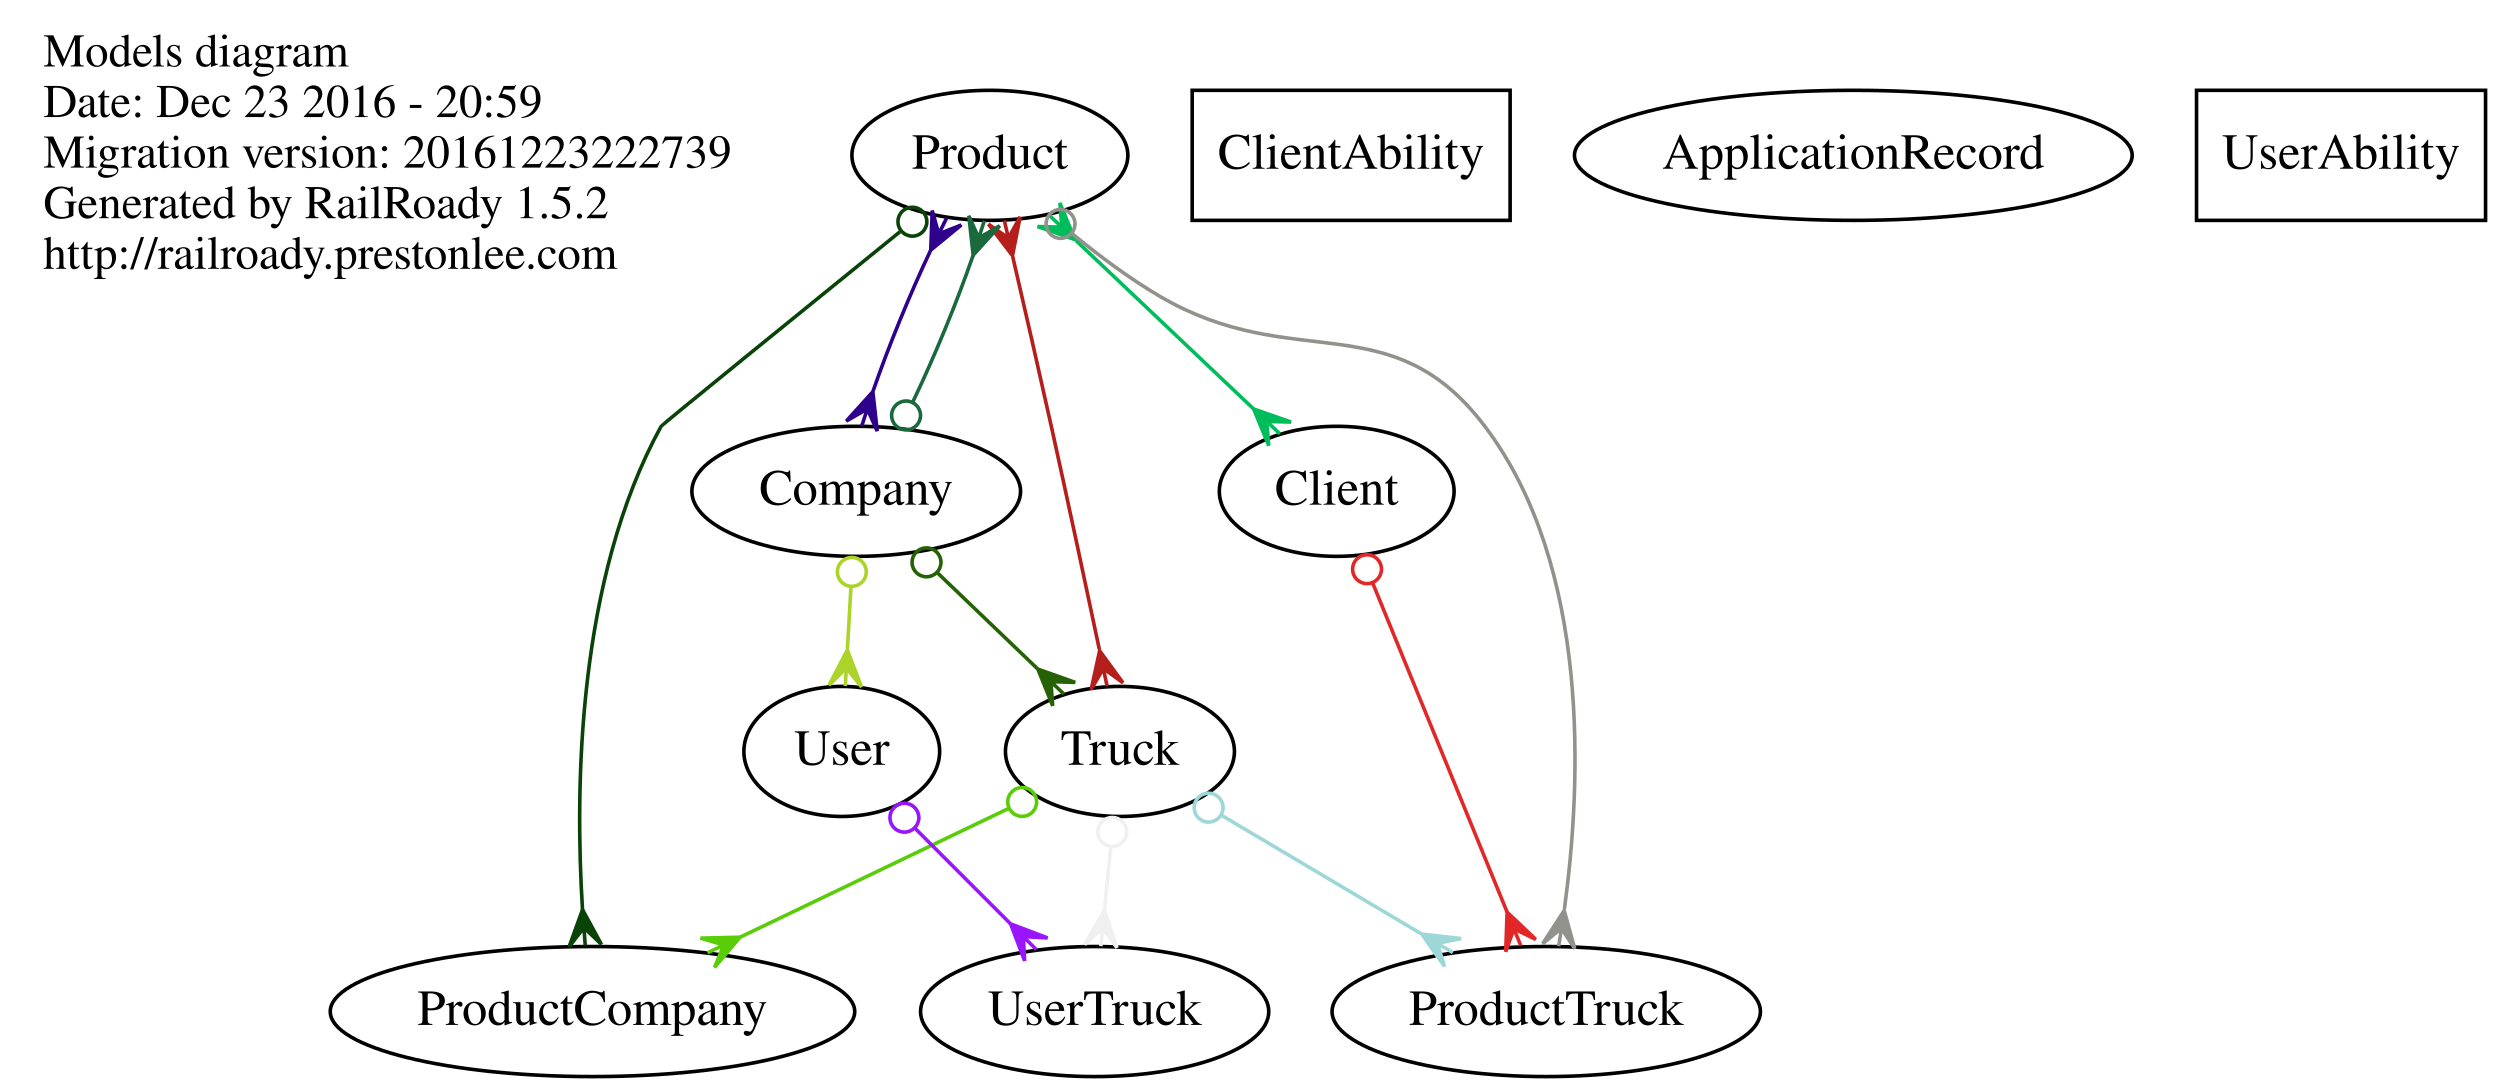
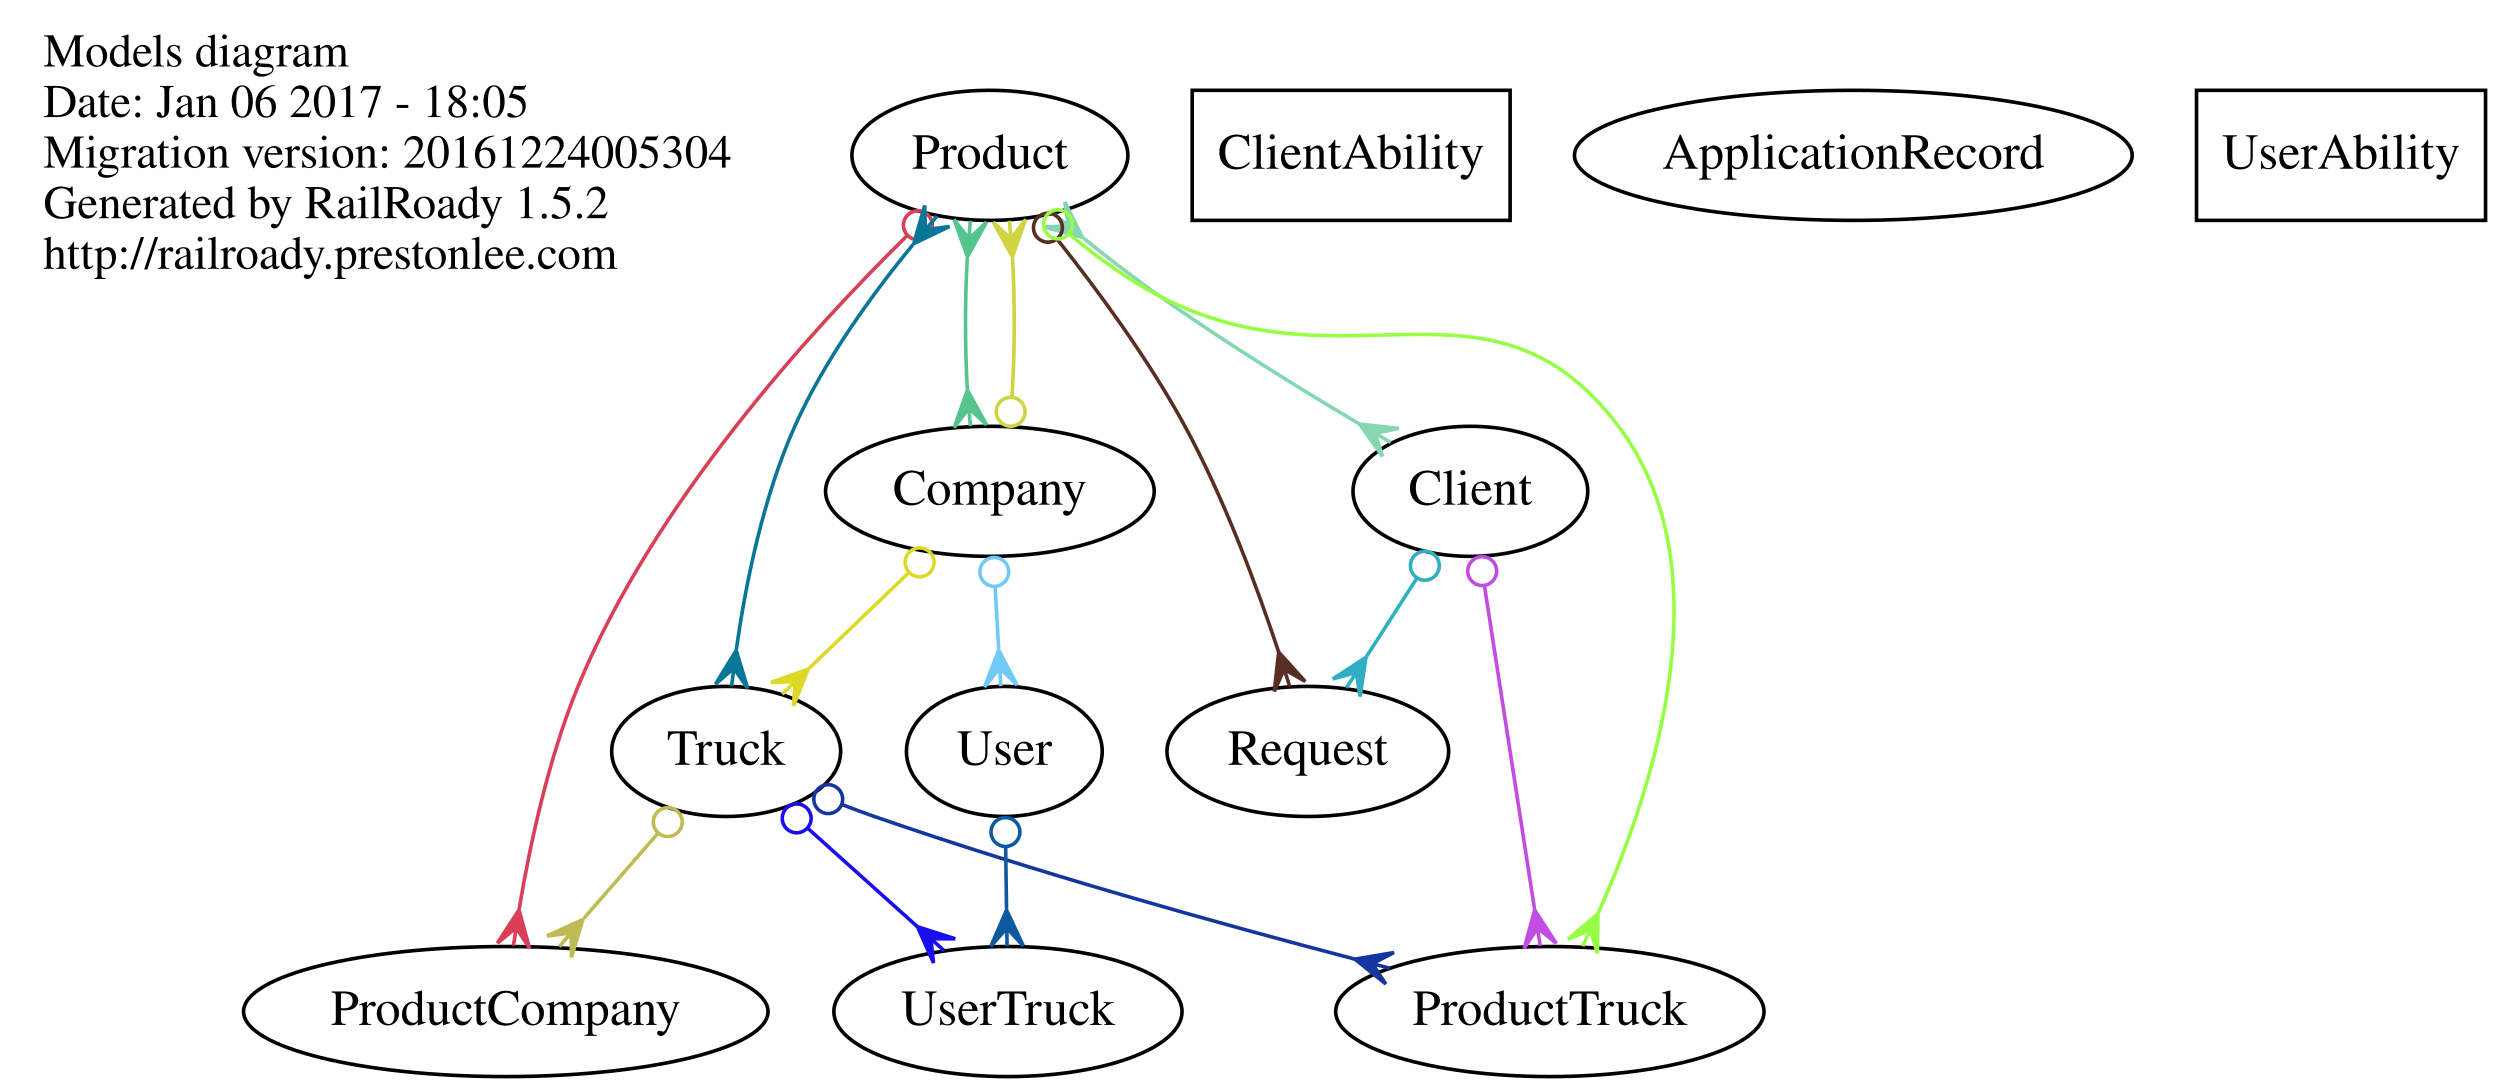
<svg xmlns="http://www.w3.org/2000/svg" width="692pt" height="302pt" viewBox="0.00 0.00 692.00 302.00">
  <g id="graph0" class="graph" transform="scale(1 1) rotate(0) translate(4 298)">
    <polygon fill="none" stroke="none" points="-4,4 -4,-298 688,-298 688,4 -4,4" />
    <g id="node1" class="node">
      <text text-anchor="start" x="8" y="-279.6" font-family="Times,serif" font-size="13.00">Models diagram</text>
-       <text text-anchor="start" x="8" y="-265.6" font-family="Times,serif" font-size="13.00">Date: Dec 23 2016 - 20:59</text>
-       <text text-anchor="start" x="8" y="-251.6" font-family="Times,serif" font-size="13.00">Migration version: 20161223222739</text>
+       <text text-anchor="start" x="8" y="-265.6" font-family="Times,serif" font-size="13.00">Date: Jan 06 2017 - 18:05</text>
+       <text text-anchor="start" x="8" y="-251.6" font-family="Times,serif" font-size="13.00">Migration version: 20161224005304</text>
      <text text-anchor="start" x="8" y="-237.6" font-family="Times,serif" font-size="13.00">Generated by RailRoady 1.5.2</text>
      <text text-anchor="start" x="8" y="-223.6" font-family="Times,serif" font-size="13.00">http://railroady.prestonlee.com</text>
    </g>
    <g id="node2" class="node">
-       <ellipse fill="none" stroke="black" cx="160" cy="-18" rx="72.588" ry="18" />
-       <text text-anchor="middle" x="160" y="-14.3" font-family="Times,serif" font-size="14.00">ProductCompany</text>
+       <ellipse fill="none" stroke="black" cx="136" cy="-18" rx="72.588" ry="18" />
+       <text text-anchor="middle" x="136" y="-14.3" font-family="Times,serif" font-size="14.00">ProductCompany</text>
    </g>
    <g id="node3" class="node">
      <ellipse fill="none" stroke="black" cx="270" cy="-255" rx="38.194" ry="18" />
      <text text-anchor="middle" x="270" y="-251.3" font-family="Times,serif" font-size="14.00">Product</text>
    </g>
    <g id="edge3" class="edge">
-       <path fill="none" stroke="#0a4307" d="M245.12,-233.86C218.266,-212.109 179.257,-180.468 179,-180 155.749,-137.717 155.119,-79.859 157.239,-46.251" />
-       <ellipse fill="none" stroke="#0a4307" cx="248.546" cy="-236.635" rx="4" ry="4" />
-       <polygon fill="#0a4307" stroke="#0a4307" points="157.242,-46.214 162.486,-36.583 157.621,-41.228 157.999,-36.242 157.999,-36.242 157.999,-36.242 157.621,-41.228 153.512,-35.901 157.242,-46.214 157.242,-46.214" />
+       <path fill="none" stroke="#da3f58" d="M247.145,-232.823C220.298,-206.433 176.792,-158.608 156,-108 147.838,-88.133 142.711,-64.338 139.694,-46.352" />
+       <ellipse fill="none" stroke="#da3f58" cx="250.061" cy="-235.65" rx="4" ry="4" />
+       <polygon fill="#da3f58" stroke="#da3f58" points="139.659,-46.13 142.563,-35.555 138.888,-41.19 138.117,-36.249 138.117,-36.249 138.117,-36.249 138.888,-41.19 133.671,-36.944 139.659,-46.13 139.659,-46.13" />
    </g>
    <g id="node6" class="node">
-       <ellipse fill="none" stroke="black" cx="366" cy="-162" rx="32.494" ry="18" />
-       <text text-anchor="middle" x="366" y="-158.3" font-family="Times,serif" font-size="14.00">Client</text>
+       <ellipse fill="none" stroke="black" cx="403" cy="-162" rx="32.494" ry="18" />
+       <text text-anchor="middle" x="403" y="-158.3" font-family="Times,serif" font-size="14.00">Client</text>
    </g>
    <g id="edge2" class="edge">
-       <path fill="none" stroke="#00bd5b" d="M293.915,-231.33C308.912,-217.115 328.142,-198.887 342.968,-184.833" />
-       <polygon fill="#00bd5b" stroke="#00bd5b" points="293.543,-231.684 283.189,-235.297 289.914,-235.123 286.285,-238.563 286.285,-238.563 286.285,-238.563 289.914,-235.123 289.381,-241.829 293.543,-231.684 293.543,-231.684" />
-       <polygon fill="#00bd5b" stroke="#00bd5b" points="343.016,-184.787 353.369,-181.173 346.645,-181.347 350.274,-177.907 350.274,-177.907 350.274,-177.907 346.645,-181.347 347.178,-174.642 343.016,-184.787 343.016,-184.787" />
+       <path fill="none" stroke="#84d7b0" d="M295.998,-232.003C302.71,-226.597 310.015,-220.946 317,-216 334.753,-203.43 355.491,-190.599 372.154,-180.711" />
+       <polygon fill="#84d7b0" stroke="#84d7b0" points="295.62,-232.312 285.032,-235.165 291.751,-235.48 287.882,-238.647 287.882,-238.647 287.882,-238.647 291.751,-235.48 290.733,-242.129 295.62,-232.312 295.62,-232.312" />
+       <polygon fill="#84d7b0" stroke="#84d7b0" points="372.327,-180.609 383.228,-179.42 376.637,-178.075 380.947,-175.54 380.947,-175.54 380.947,-175.54 376.637,-178.075 378.666,-171.661 372.327,-180.609 372.327,-180.609" />
    </g>
    <g id="node8" class="node">
-       <ellipse fill="none" stroke="black" cx="233" cy="-162" rx="45.492" ry="18" />
-       <text text-anchor="middle" x="233" y="-158.3" font-family="Times,serif" font-size="14.00">Company</text>
+       <ellipse fill="none" stroke="black" cx="270" cy="-162" rx="45.492" ry="18" />
+       <text text-anchor="middle" x="270" y="-158.3" font-family="Times,serif" font-size="14.00">Company</text>
    </g>
    <g id="edge4" class="edge">
-       <path fill="none" stroke="#2f008b" d="M253.579,-228.67C247.848,-216.556 241.92,-202.052 237.667,-189.759" />
-       <polygon fill="#2f008b" stroke="#2f008b" points="253.629,-228.771 254.037,-239.729 255.849,-233.251 258.069,-237.731 258.069,-237.731 258.069,-237.731 255.849,-233.251 262.101,-235.733 253.629,-228.771 253.629,-228.771" />
-       <polygon fill="#2f008b" stroke="#2f008b" points="237.606,-189.57 238.811,-178.67 236.068,-184.812 234.53,-180.055 234.53,-180.055 234.53,-180.055 236.068,-184.812 230.248,-181.439 237.606,-189.57 237.606,-189.57" />
+       <path fill="none" stroke="#54c58e" d="M263.746,-226.549C263.082,-215.083 263.085,-201.792 263.753,-190.339" />
+       <polygon fill="#54c58e" stroke="#54c58e" points="263.776,-226.917 260.103,-237.249 264.182,-231.9 264.589,-236.884 264.589,-236.884 264.589,-236.884 264.182,-231.9 269.074,-236.518 263.776,-226.917 263.776,-226.917" />
+       <polygon fill="#54c58e" stroke="#54c58e" points="263.78,-190.006 269.082,-180.407 264.188,-185.023 264.597,-180.04 264.597,-180.04 264.597,-180.04 264.188,-185.023 260.112,-179.672 263.78,-190.006 263.78,-190.006" />
    </g>
    <g id="node12" class="node">
-       <ellipse fill="none" stroke="black" cx="424" cy="-18" rx="59.29" ry="18" />
-       <text text-anchor="middle" x="424" y="-14.3" font-family="Times,serif" font-size="14.00">ProductTruck</text>
+       <ellipse fill="none" stroke="black" cx="358" cy="-90" rx="38.993" ry="18" />
+       <text text-anchor="middle" x="358" y="-86.3" font-family="Times,serif" font-size="14.00">Request</text>
+     </g>
+     <g id="edge5" class="edge">
+       <path fill="none" stroke="#592e22" d="M288.813,-231.552C300.044,-217.396 314.018,-198.375 324,-180 334.875,-159.981 343.89,-135.741 349.899,-117.616" />
+       <ellipse fill="none" stroke="#592e22" cx="286.059" cy="-234.971" rx="4" ry="4" />
+       <polygon fill="#592e22" stroke="#592e22" points="349.934,-117.505 357.283,-109.366 351.467,-112.746 353,-107.986 353,-107.986 353,-107.986 351.467,-112.746 348.717,-106.607 349.934,-117.505 349.934,-117.505" />
+     </g>
+     <g id="node13" class="node">
+       <ellipse fill="none" stroke="black" cx="425" cy="-18" rx="59.29" ry="18" />
+       <text text-anchor="middle" x="425" y="-14.3" font-family="Times,serif" font-size="14.00">ProductTruck</text>
    </g>
    <g id="edge1" class="edge">
-       <path fill="none" stroke="#91928b" d="M292.929,-233.182C300.282,-227.146 308.683,-220.875 317,-216 354.166,-194.213 381.005,-214.355 407,-180 436.382,-141.168 433.781,-81.158 429.03,-46.419" />
-       <ellipse fill="none" stroke="#91928b" cx="289.558" cy="-236.031" rx="4" ry="4" />
-       <polygon fill="#91928b" stroke="#91928b" points="428.961,-45.972 431.897,-35.407 428.205,-41.03 427.449,-36.087 427.449,-36.087 427.449,-36.087 428.205,-41.03 423.001,-36.768 428.961,-45.972 428.961,-45.972" />
+       <path fill="none" stroke="#97fd45" d="M292.263,-232.942C299.689,-226.787 308.298,-220.509 317,-216 369.091,-189.009 408.621,-226.801 444,-180 473.659,-140.765 453.973,-80.074 438.49,-45.502" />
+       <ellipse fill="none" stroke="#97fd45" cx="288.838" cy="-235.894" rx="4" ry="4" />
+       <polygon fill="#97fd45" stroke="#97fd45" points="438.316,-45.131 438.155,-34.167 436.198,-40.602 434.079,-36.074 434.079,-36.074 434.079,-36.074 436.198,-40.602 430.003,-37.98 438.316,-45.131 438.316,-45.131" />
    </g>
    <g id="node4" class="node">
      <polygon fill="none" stroke="black" points="414,-273 326,-273 326,-237 414,-237 414,-273" />
      <text text-anchor="middle" x="370" y="-251.3" font-family="Times,serif" font-size="14.00">ClientAbility</text>
    </g>
    <g id="node5" class="node">
-       <ellipse fill="none" stroke="black" cx="306" cy="-90" rx="31.695" ry="18" />
-       <text text-anchor="middle" x="306" y="-86.3" font-family="Times,serif" font-size="14.00">Truck</text>
+       <ellipse fill="none" stroke="black" cx="197" cy="-90" rx="31.695" ry="18" />
+       <text text-anchor="middle" x="197" y="-86.3" font-family="Times,serif" font-size="14.00">Truck</text>
+     </g>
+     <g id="edge9" class="edge">
+       <path fill="none" stroke="#bfbb54" d="M178.203,-67.43C171.727,-59.998 164.421,-51.615 157.731,-43.937" />
+       <ellipse fill="none" stroke="#bfbb54" cx="180.834" cy="-70.449" rx="4" ry="4" />
+       <polygon fill="#bfbb54" stroke="#bfbb54" points="157.351,-43.501 154.174,-33.005 154.066,-39.731 150.781,-35.962 150.781,-35.962 150.781,-35.962 154.066,-39.731 147.388,-38.918 157.351,-43.501 157.351,-43.501" />
+     </g>
+     <g id="edge7" class="edge">
+       <path fill="none" stroke="#077697" d="M199.805,-118.222C202.385,-136.332 207.202,-160.318 216,-180 224.17,-198.276 237.361,-216.471 248.66,-230.245" />
+       <polygon fill="#077697" stroke="#077697" points="199.773,-117.975 202.964,-107.484 199.137,-113.016 198.501,-108.056 198.501,-108.056 198.501,-108.056 199.137,-113.016 194.037,-108.629 199.773,-117.975 199.773,-117.975" />
+       <polygon fill="#077697" stroke="#077697" points="248.936,-230.572 251.952,-241.115 252.163,-234.392 255.389,-238.211 255.389,-238.211 255.389,-238.211 252.163,-234.392 258.827,-235.308 248.936,-230.572 248.936,-230.572" />
+     </g>
+     <g id="node7" class="node">
+       <ellipse fill="none" stroke="black" cx="275" cy="-18" rx="48.192" ry="18" />
+       <text text-anchor="middle" x="275" y="-14.3" font-family="Times,serif" font-size="14.00">UserTruck</text>
    </g>
    <g id="edge8" class="edge">
-       <path fill="none" stroke="#59cd08" d="M275.275,-74.269C253.656,-63.904 224.491,-49.92 200.905,-38.612" />
-       <ellipse fill="none" stroke="#59cd08" cx="278.936" cy="-76.024" rx="4" ry="4" />
-       <polygon fill="#59cd08" stroke="#59cd08" points="200.856,-38.589 193.784,-30.207 196.347,-36.427 191.839,-34.265 191.839,-34.265 191.839,-34.265 196.347,-36.427 189.893,-38.323 200.856,-38.589 200.856,-38.589" />
+       <path fill="none" stroke="#190eed" d="M219.573,-68.742C229.073,-60.217 240.164,-50.263 249.918,-41.51" />
+       <ellipse fill="none" stroke="#190eed" cx="216.519" cy="-71.483" rx="4" ry="4" />
+       <polygon fill="#190eed" stroke="#190eed" points="249.956,-41.476 260.404,-38.146 253.677,-38.136 257.398,-34.797 257.398,-34.797 257.398,-34.797 253.677,-38.136 254.392,-31.448 249.956,-41.476 249.956,-41.476" />
    </g>
    <g id="edge6" class="edge">
-       <path fill="none" stroke="#b51e1a" d="M300.301,-118.229C296.583,-135.859 291.586,-159.306 287,-180 283.546,-195.588 279.554,-212.992 276.308,-227.003" />
-       <polygon fill="#b51e1a" stroke="#b51e1a" points="300.378,-117.865 306.84,-109.005 301.407,-112.972 302.436,-108.079 302.436,-108.079 302.436,-108.079 301.407,-112.972 298.032,-107.153 300.378,-117.865 300.378,-117.865" />
-       <polygon fill="#b51e1a" stroke="#b51e1a" points="276.255,-227.229 269.608,-235.951 275.123,-232.1 273.991,-236.97 273.991,-236.97 273.991,-236.97 275.123,-232.1 278.374,-237.989 276.255,-227.229 276.255,-227.229" />
+       <path fill="none" stroke="#16369f" d="M228.987,-75.318C232.016,-74.149 235.055,-73.024 238,-72 282.179,-56.639 333.34,-42.374 370.97,-32.522" />
+       <ellipse fill="none" stroke="#16369f" cx="225.253" cy="-76.802" rx="4" ry="4" />
+       <polygon fill="#16369f" stroke="#16369f" points="371.04,-32.504 381.851,-34.344 375.88,-31.247 380.719,-29.989 380.719,-29.989 380.719,-29.989 375.88,-31.247 379.587,-25.634 371.04,-32.504 371.04,-32.504" />
    </g>
-     <g id="node7" class="node">
-       <ellipse fill="none" stroke="black" cx="299" cy="-18" rx="48.192" ry="18" />
-       <text text-anchor="middle" x="299" y="-14.3" font-family="Times,serif" font-size="14.00">UserTruck</text>
-     </g>
-     <g id="edge7" class="edge">
-       <path fill="none" stroke="#f1f0f1" d="M303.464,-63.64C302.906,-58.063 302.313,-52.132 301.748,-46.476" />
-       <ellipse fill="none" stroke="#f1f0f1" cx="303.872" cy="-67.716" rx="4" ry="4" />
-       <polygon fill="#f1f0f1" stroke="#f1f0f1" points="301.706,-46.055 305.188,-35.657 301.208,-41.08 300.71,-36.104 300.71,-36.104 300.71,-36.104 301.208,-41.08 296.233,-36.552 301.706,-46.055 301.706,-46.055" />
-     </g>
-     <g id="edge5" class="edge">
-       <path fill="none" stroke="#9dd7d8" d="M334.211,-72.264C350.753,-62.451 371.781,-49.977 389.329,-39.568" />
-       <ellipse fill="none" stroke="#9dd7d8" cx="330.536" cy="-74.445" rx="4" ry="4" />
-       <polygon fill="#9dd7d8" stroke="#9dd7d8" points="389.545,-39.44 400.441,-38.208 393.845,-36.889 398.145,-34.337 398.145,-34.337 398.145,-34.337 393.845,-36.889 395.85,-30.467 389.545,-39.44 389.545,-39.44" />
-     </g>
-     <g id="edge9" class="edge">
-       <path fill="none" stroke="#e22728" d="M375.966,-136.6C386.322,-111.247 402.477,-71.695 413.149,-45.567" />
-       <ellipse fill="none" stroke="#e22728" cx="374.394" cy="-140.45" rx="4" ry="4" />
-       <polygon fill="#e22728" stroke="#e22728" points="413.166,-45.525 421.113,-37.969 415.056,-40.897 416.947,-36.268 416.947,-36.268 416.947,-36.268 415.056,-40.897 412.781,-34.566 413.166,-45.525 413.166,-45.525" />
+     <g id="edge11" class="edge">
+       <path fill="none" stroke="#2fb0c2" d="M388.133,-137.874C383.665,-130.924 378.742,-123.265 374.193,-116.188" />
+       <ellipse fill="none" stroke="#2fb0c2" cx="390.4" cy="-141.4" rx="4" ry="4" />
+       <polygon fill="#2fb0c2" stroke="#2fb0c2" points="374.101,-116.045 372.478,-105.2 371.397,-111.839 368.693,-107.633 368.693,-107.633 368.693,-107.633 371.397,-111.839 364.908,-110.067 374.101,-116.045 374.101,-116.045" />
    </g>
    <g id="edge10" class="edge">
-       <path fill="none" stroke="#1a693c" d="M248.671,-186.756C254.64,-199.19 260.913,-214.457 265.353,-227.299" />
-       <ellipse fill="none" stroke="#1a693c" cx="246.799" cy="-183.006" rx="4" ry="4" />
-       <polygon fill="#1a693c" stroke="#1a693c" points="265.375,-227.369 264.17,-238.268 266.914,-232.126 268.452,-236.884 268.452,-236.884 268.452,-236.884 266.914,-232.126 272.734,-235.499 265.375,-227.369 265.375,-227.369" />
+       <path fill="none" stroke="#c14ce1" d="M406.884,-135.929C410.789,-110.725 416.79,-71.994 420.802,-46.095" />
+       <ellipse fill="none" stroke="#c14ce1" cx="406.266" cy="-139.919" rx="4" ry="4" />
+       <polygon fill="#c14ce1" stroke="#c14ce1" points="420.806,-46.071 426.784,-36.878 421.571,-41.13 422.337,-36.189 422.337,-36.189 422.337,-36.189 421.571,-41.13 417.89,-35.5 420.806,-46.071 420.806,-46.071" />
    </g>
-     <g id="edge11" class="edge">
-       <path fill="none" stroke="#256105" d="M255.607,-139.322C264.366,-130.923 274.381,-121.32 283.162,-112.899" />
-       <ellipse fill="none" stroke="#256105" cx="252.452" cy="-142.347" rx="4" ry="4" />
-       <polygon fill="#256105" stroke="#256105" points="283.281,-112.785 293.614,-109.112 286.89,-109.325 290.499,-105.864 290.499,-105.864 290.499,-105.864 286.89,-109.325 287.384,-102.616 283.281,-112.785 283.281,-112.785" />
+     <g id="edge12" class="edge">
+       <path fill="none" stroke="#d0d444" d="M276.116,-188.235C276.913,-200.141 276.959,-214.374 276.254,-226.549" />
+       <ellipse fill="none" stroke="#d0d444" cx="275.75" cy="-184.025" rx="4" ry="4" />
+       <polygon fill="#d0d444" stroke="#d0d444" points="276.224,-226.917 270.926,-236.518 275.818,-231.9 275.411,-236.884 275.411,-236.884 275.411,-236.884 275.818,-231.9 279.897,-237.249 276.224,-226.917 276.224,-226.917" />
+     </g>
+     <g id="edge13" class="edge">
+       <path fill="none" stroke="#ddd929" d="M247.393,-139.322C238.634,-130.923 228.619,-121.32 219.838,-112.899" />
+       <ellipse fill="none" stroke="#ddd929" cx="250.548" cy="-142.347" rx="4" ry="4" />
+       <polygon fill="#ddd929" stroke="#ddd929" points="219.719,-112.785 215.616,-102.616 216.11,-109.325 212.501,-105.864 212.501,-105.864 212.501,-105.864 216.11,-109.325 209.386,-109.112 219.719,-112.785 219.719,-112.785" />
    </g>
    <g id="node11" class="node">
-       <ellipse fill="none" stroke="black" cx="229" cy="-90" rx="27.097" ry="18" />
-       <text text-anchor="middle" x="229" y="-86.3" font-family="Times,serif" font-size="14.00">User</text>
+       <ellipse fill="none" stroke="black" cx="274" cy="-90" rx="27.097" ry="18" />
+       <text text-anchor="middle" x="274" y="-86.3" font-family="Times,serif" font-size="14.00">User</text>
    </g>
-     <g id="edge12" class="edge">
-       <path fill="none" stroke="#acd428" d="M231.551,-135.64C231.232,-130.063 230.893,-124.132 230.57,-118.476" />
-       <ellipse fill="none" stroke="#acd428" cx="231.783" cy="-139.703" rx="4" ry="4" />
-       <polygon fill="#acd428" stroke="#acd428" points="230.548,-118.088 234.47,-107.848 230.263,-113.096 229.977,-108.104 229.977,-108.104 229.977,-108.104 230.263,-113.096 225.485,-108.361 230.548,-118.088 230.548,-118.088" />
+     <g id="edge14" class="edge">
+       <path fill="none" stroke="#72c9f7" d="M271.449,-135.64C271.768,-130.063 272.107,-124.132 272.43,-118.476" />
+       <ellipse fill="none" stroke="#72c9f7" cx="271.217" cy="-139.703" rx="4" ry="4" />
+       <polygon fill="#72c9f7" stroke="#72c9f7" points="272.452,-118.088 277.515,-108.361 272.737,-113.096 273.023,-108.104 273.023,-108.104 273.023,-108.104 272.737,-113.096 268.53,-107.848 272.452,-118.088 272.452,-118.088" />
    </g>
    <g id="node9" class="node">
      <ellipse fill="none" stroke="black" cx="509" cy="-255" rx="77.187" ry="18" />
      <text text-anchor="middle" x="509" y="-251.3" font-family="Times,serif" font-size="14.00">ApplicationRecord</text>
    </g>
    <g id="node10" class="node">
      <polygon fill="none" stroke="black" points="684,-273 604,-273 604,-237 684,-237 684,-273" />
      <text text-anchor="middle" x="644" y="-251.3" font-family="Times,serif" font-size="14.00">UserAbility</text>
    </g>
-     <g id="edge13" class="edge">
-       <path fill="none" stroke="#9815fc" d="M249.171,-68.829C257.43,-60.57 267.04,-50.96 275.605,-42.395" />
-       <ellipse fill="none" stroke="#9815fc" cx="246.332" cy="-71.668" rx="4" ry="4" />
-       <polygon fill="#9815fc" stroke="#9815fc" points="275.731,-42.269 285.984,-38.38 279.266,-38.734 282.802,-35.198 282.802,-35.198 282.802,-35.198 279.266,-38.734 279.62,-32.016 275.731,-42.269 275.731,-42.269" />
+     <g id="edge15" class="edge">
+       <path fill="none" stroke="#0c599f" d="M274.362,-63.64C274.442,-58.063 274.527,-52.132 274.607,-46.476" />
+       <ellipse fill="none" stroke="#0c599f" cx="274.304" cy="-67.697" rx="4" ry="4" />
+       <polygon fill="#0c599f" stroke="#0c599f" points="274.613,-46.103 279.255,-36.169 274.684,-41.104 274.756,-36.104 274.756,-36.104 274.756,-36.104 274.684,-41.104 270.256,-36.04 274.613,-46.103 274.613,-46.103" />
    </g>
  </g>
</svg>
